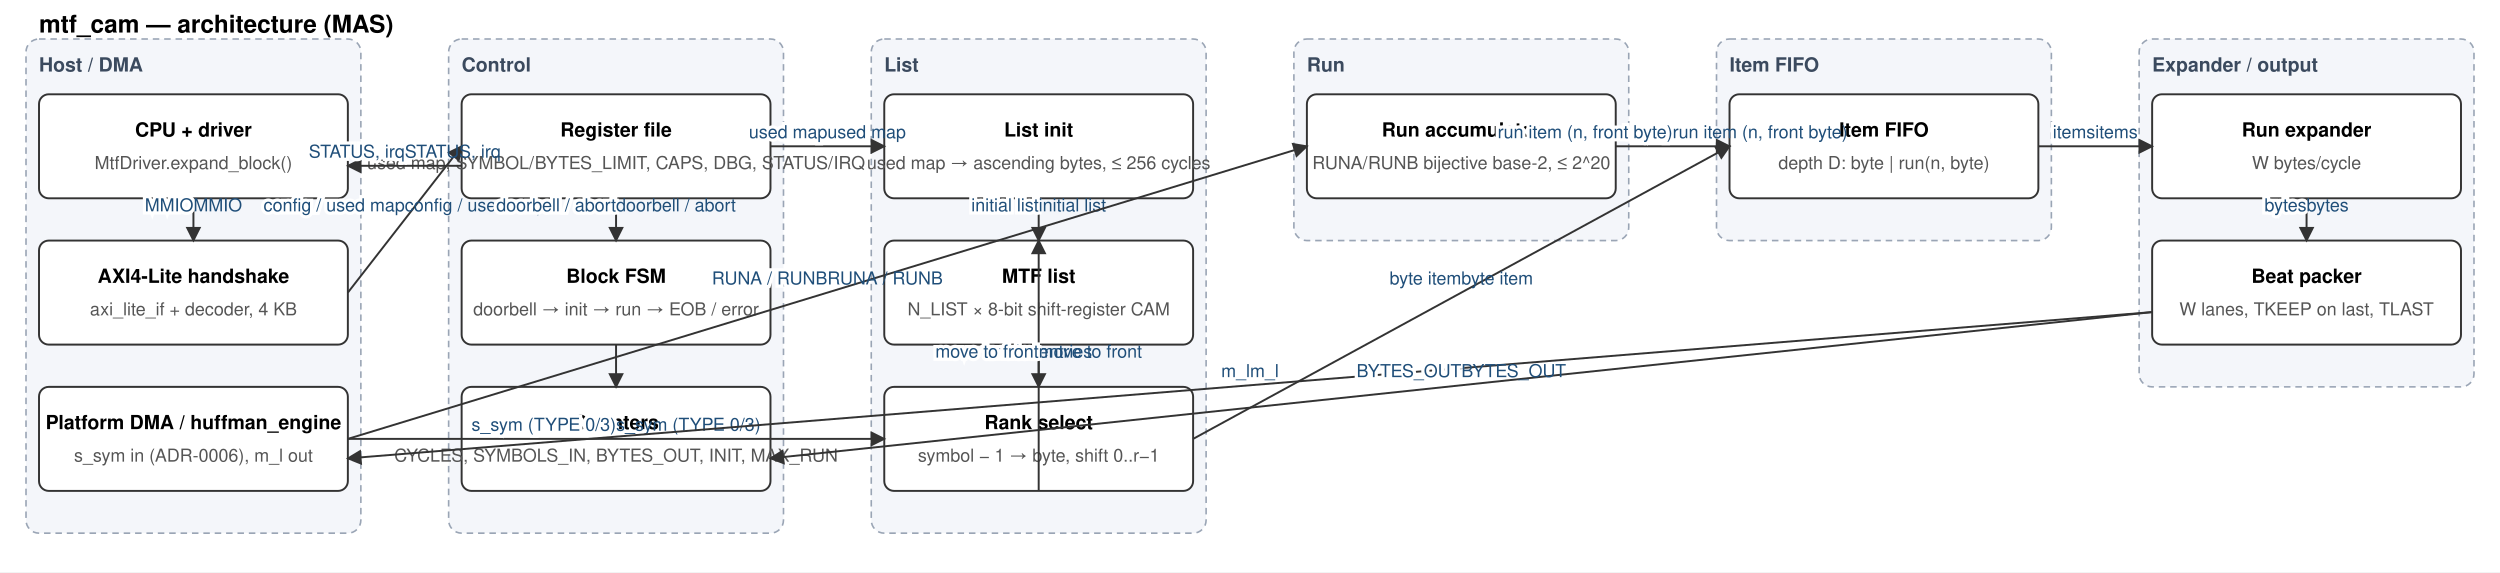
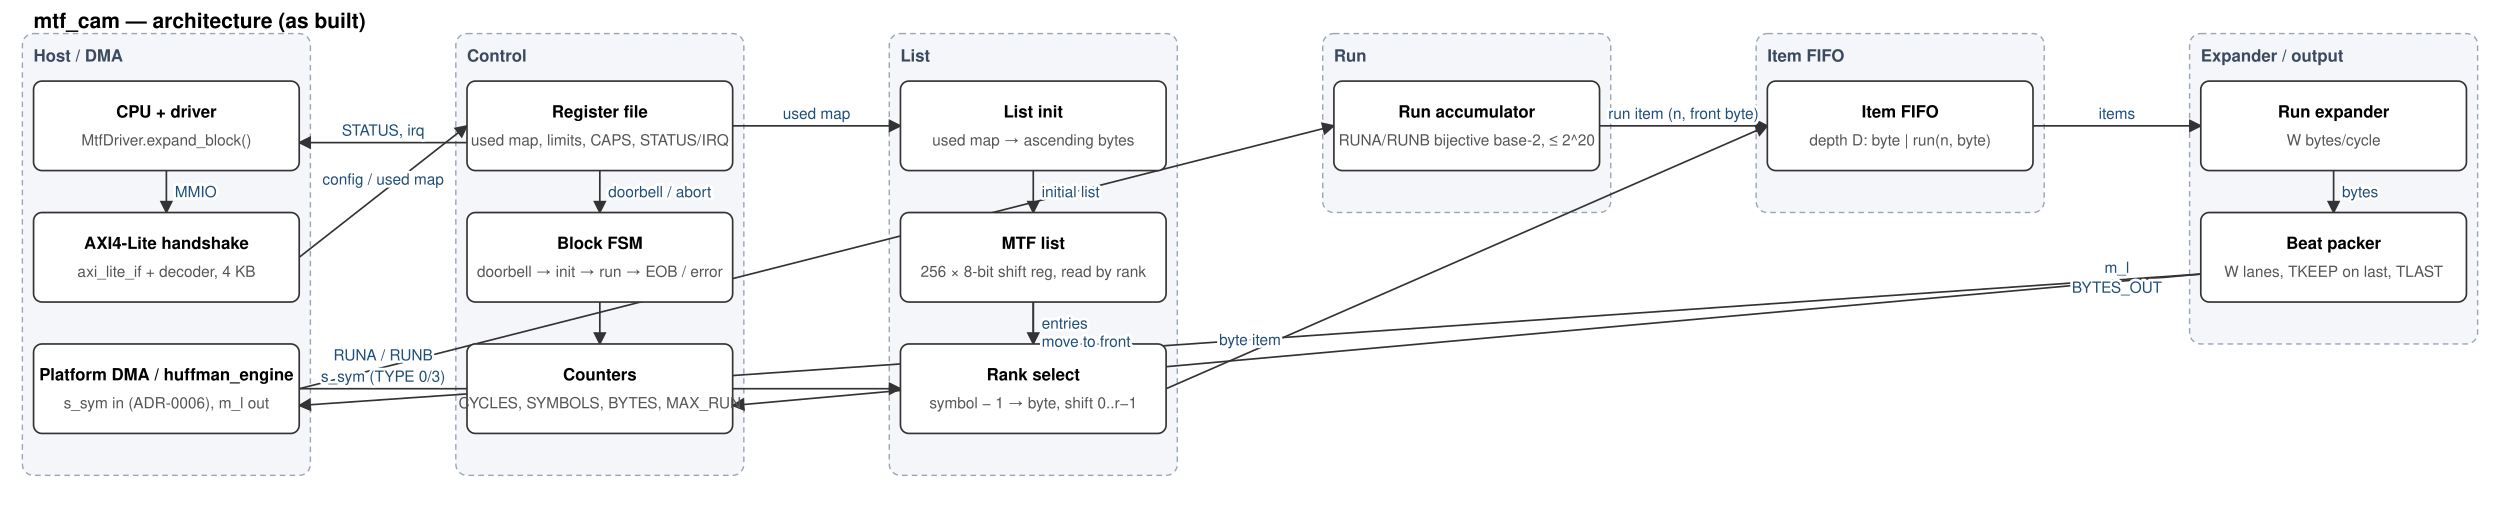
- <svg xmlns="http://www.w3.org/2000/svg" width="1538" height="352" viewBox="0 0 1538 352" font-family="Helvetica, Arial, sans-serif" font-size="12">
+ <svg xmlns="http://www.w3.org/2000/svg" width="1788" height="364" viewBox="0 0 1788 364" font-family="Helvetica, Arial, sans-serif" font-size="12">
  <defs>
    <marker id="arr" markerWidth="8" markerHeight="8" refX="7" refY="4" orient="auto">
      <path d="M0,0 L8,4 L0,8 z" fill="#333" />
    </marker>
  </defs>
-   <rect width="1538" height="352" fill="#ffffff" />
-   <text x="24" y="20" font-size="15" font-weight="bold">mtf_cam — architecture (MAS)</text>
-   <rect x="16" y="24" width="206" height="304" rx="8" fill="#f4f6fa" stroke="#9aa5b5" stroke-dasharray="4 3" />
+   <rect width="1788" height="364" fill="#ffffff" />
+   <text x="24" y="20" font-size="15" font-weight="bold">mtf_cam — architecture (as built)</text>
+   <rect x="16" y="24" width="206" height="316" rx="8" fill="#f4f6fa" stroke="#9aa5b5" stroke-dasharray="4 3" />
  <text x="24" y="44" font-weight="bold" fill="#3b4a5e">Host / DMA</text>
+   <rect x="326" y="24" width="206" height="316" rx="8" fill="#f4f6fa" stroke="#9aa5b5" stroke-dasharray="4 3" />
+   <text x="334" y="44" font-weight="bold" fill="#3b4a5e">Control</text>
+   <rect x="636" y="24" width="206" height="316" rx="8" fill="#f4f6fa" stroke="#9aa5b5" stroke-dasharray="4 3" />
+   <text x="644" y="44" font-weight="bold" fill="#3b4a5e">List</text>
+   <rect x="946" y="24" width="206" height="128" rx="8" fill="#f4f6fa" stroke="#9aa5b5" stroke-dasharray="4 3" />
+   <text x="954" y="44" font-weight="bold" fill="#3b4a5e">Run</text>
+   <rect x="1256" y="24" width="206" height="128" rx="8" fill="#f4f6fa" stroke="#9aa5b5" stroke-dasharray="4 3" />
+   <text x="1264" y="44" font-weight="bold" fill="#3b4a5e">Item FIFO</text>
+   <rect x="1566" y="24" width="206" height="222" rx="8" fill="#f4f6fa" stroke="#9aa5b5" stroke-dasharray="4 3" />
+   <text x="1574" y="44" font-weight="bold" fill="#3b4a5e">Expander / output</text>
+   <line x1="119.0" y1="122" x2="119.0" y2="152" stroke="#333" stroke-width="1.2" marker-end="url(#arr)" />
+   <line x1="214" y1="184.0" x2="334" y2="90.0" stroke="#333" stroke-width="1.2" marker-end="url(#arr)" />
+   <line x1="334" y1="102.0" x2="214" y2="102.0" stroke="#333" stroke-width="1.2" marker-end="url(#arr)" />
+   <line x1="429.0" y1="122" x2="429.0" y2="152" stroke="#333" stroke-width="1.2" marker-end="url(#arr)" />
+   <line x1="429.0" y1="216" x2="429.0" y2="246" stroke="#333" stroke-width="1.2" marker-end="url(#arr)" />
+   <line x1="524" y1="90.0" x2="644" y2="90.0" stroke="#333" stroke-width="1.2" marker-end="url(#arr)" />
+   <line x1="739.0" y1="122" x2="739.0" y2="152" stroke="#333" stroke-width="1.2" marker-end="url(#arr)" />
+   <line x1="214" y1="278.0" x2="644" y2="278.0" stroke="#333" stroke-width="1.2" marker-end="url(#arr)" />
+   <line x1="739.0" y1="216" x2="739.0" y2="246" stroke="#333" stroke-width="1.2" marker-end="url(#arr)" />
+   <line x1="739.0" y1="310" x2="739.0" y2="152" stroke="#333" stroke-width="1.2" marker-end="url(#arr)" />
+   <line x1="214" y1="278.0" x2="954" y2="90.0" stroke="#333" stroke-width="1.2" marker-end="url(#arr)" />
+   <line x1="834" y1="278.0" x2="1264" y2="90.0" stroke="#333" stroke-width="1.2" marker-end="url(#arr)" />
+   <line x1="1144" y1="90.0" x2="1264" y2="90.0" stroke="#333" stroke-width="1.2" marker-end="url(#arr)" />
+   <line x1="1454" y1="90.0" x2="1574" y2="90.0" stroke="#333" stroke-width="1.2" marker-end="url(#arr)" />
+   <line x1="1669.0" y1="122" x2="1669.0" y2="152" stroke="#333" stroke-width="1.2" marker-end="url(#arr)" />
+   <line x1="1574" y1="196.0" x2="214" y2="290.0" stroke="#333" stroke-width="1.2" marker-end="url(#arr)" />
+   <line x1="1574" y1="196.0" x2="524" y2="290.0" stroke="#333" stroke-width="1.2" marker-end="url(#arr)" />
  <rect x="24" y="58" width="190" height="64" rx="6" fill="#ffffff" stroke="#333" stroke-width="1.2" />
  <text x="119.0" y="84" text-anchor="middle" font-weight="bold">CPU + driver</text>
  <text x="119.0" y="104" text-anchor="middle" fill="#555" font-size="11">MtfDriver.expand_block()</text>
-   <rect x="24" y="148" width="190" height="64" rx="6" fill="#ffffff" stroke="#333" stroke-width="1.2" />
-   <text x="119.0" y="174" text-anchor="middle" font-weight="bold">AXI4-Lite handshake</text>
-   <text x="119.0" y="194" text-anchor="middle" fill="#555" font-size="11">axi_lite_if + decoder, 4 KB</text>
-   <rect x="24" y="238" width="190" height="64" rx="6" fill="#ffffff" stroke="#333" stroke-width="1.2" />
-   <text x="119.0" y="264" text-anchor="middle" font-weight="bold">Platform DMA / huffman_engine</text>
-   <text x="119.0" y="284" text-anchor="middle" fill="#555" font-size="11">s_sym in (ADR-0006), m_l out</text>
-   <rect x="276" y="24" width="206" height="304" rx="8" fill="#f4f6fa" stroke="#9aa5b5" stroke-dasharray="4 3" />
-   <text x="284" y="44" font-weight="bold" fill="#3b4a5e">Control</text>
-   <rect x="284" y="58" width="190" height="64" rx="6" fill="#ffffff" stroke="#333" stroke-width="1.2" />
-   <text x="379.0" y="84" text-anchor="middle" font-weight="bold">Register file</text>
-   <text x="379.0" y="104" text-anchor="middle" fill="#555" font-size="11">used map, SYMBOL/BYTES_LIMIT, CAPS, DBG, STATUS/IRQ</text>
-   <rect x="284" y="148" width="190" height="64" rx="6" fill="#ffffff" stroke="#333" stroke-width="1.2" />
-   <text x="379.0" y="174" text-anchor="middle" font-weight="bold">Block FSM</text>
-   <text x="379.0" y="194" text-anchor="middle" fill="#555" font-size="11">doorbell → init → run → EOB / error</text>
-   <rect x="284" y="238" width="190" height="64" rx="6" fill="#ffffff" stroke="#333" stroke-width="1.2" />
-   <text x="379.0" y="264" text-anchor="middle" font-weight="bold">Counters</text>
-   <text x="379.0" y="284" text-anchor="middle" fill="#555" font-size="11">CYCLES, SYMBOLS_IN, BYTES_OUT, INIT, MAX_RUN</text>
-   <rect x="536" y="24" width="206" height="304" rx="8" fill="#f4f6fa" stroke="#9aa5b5" stroke-dasharray="4 3" />
-   <text x="544" y="44" font-weight="bold" fill="#3b4a5e">List</text>
-   <rect x="544" y="58" width="190" height="64" rx="6" fill="#ffffff" stroke="#333" stroke-width="1.2" />
-   <text x="639.0" y="84" text-anchor="middle" font-weight="bold">List init</text>
-   <text x="639.0" y="104" text-anchor="middle" fill="#555" font-size="11">used map → ascending bytes, ≤ 256 cycles</text>
-   <rect x="544" y="148" width="190" height="64" rx="6" fill="#ffffff" stroke="#333" stroke-width="1.2" />
-   <text x="639.0" y="174" text-anchor="middle" font-weight="bold">MTF list</text>
-   <text x="639.0" y="194" text-anchor="middle" fill="#555" font-size="11">N_LIST × 8-bit shift-register CAM</text>
-   <rect x="544" y="238" width="190" height="64" rx="6" fill="#ffffff" stroke="#333" stroke-width="1.2" />
-   <text x="639.0" y="264" text-anchor="middle" font-weight="bold">Rank select</text>
-   <text x="639.0" y="284" text-anchor="middle" fill="#555" font-size="11">symbol − 1 → byte, shift 0..r−1</text>
-   <rect x="796" y="24" width="206" height="124" rx="8" fill="#f4f6fa" stroke="#9aa5b5" stroke-dasharray="4 3" />
-   <text x="804" y="44" font-weight="bold" fill="#3b4a5e">Run</text>
-   <rect x="804" y="58" width="190" height="64" rx="6" fill="#ffffff" stroke="#333" stroke-width="1.2" />
-   <text x="899.0" y="84" text-anchor="middle" font-weight="bold">Run accumulator</text>
-   <text x="899.0" y="104" text-anchor="middle" fill="#555" font-size="11">RUNA/RUNB bijective base-2, ≤ 2^20</text>
-   <rect x="1056" y="24" width="206" height="124" rx="8" fill="#f4f6fa" stroke="#9aa5b5" stroke-dasharray="4 3" />
-   <text x="1064" y="44" font-weight="bold" fill="#3b4a5e">Item FIFO</text>
-   <rect x="1064" y="58" width="190" height="64" rx="6" fill="#ffffff" stroke="#333" stroke-width="1.2" />
-   <text x="1159.0" y="84" text-anchor="middle" font-weight="bold">Item FIFO</text>
-   <text x="1159.0" y="104" text-anchor="middle" fill="#555" font-size="11">depth D: byte | run(n, byte)</text>
-   <rect x="1316" y="24" width="206" height="214" rx="8" fill="#f4f6fa" stroke="#9aa5b5" stroke-dasharray="4 3" />
-   <text x="1324" y="44" font-weight="bold" fill="#3b4a5e">Expander / output</text>
-   <rect x="1324" y="58" width="190" height="64" rx="6" fill="#ffffff" stroke="#333" stroke-width="1.2" />
-   <text x="1419.0" y="84" text-anchor="middle" font-weight="bold">Run expander</text>
-   <text x="1419.0" y="104" text-anchor="middle" fill="#555" font-size="11">W bytes/cycle</text>
-   <rect x="1324" y="148" width="190" height="64" rx="6" fill="#ffffff" stroke="#333" stroke-width="1.2" />
-   <text x="1419.0" y="174" text-anchor="middle" font-weight="bold">Beat packer</text>
-   <text x="1419.0" y="194" text-anchor="middle" fill="#555" font-size="11">W lanes, TKEEP on last, TLAST</text>
-   <line x1="119.0" y1="122" x2="119.0" y2="148" stroke="#333" stroke-width="1.2" marker-end="url(#arr)" />
-   <text x="119.0" y="130.0" text-anchor="middle" font-size="11" fill="#1f4e79">
-     <tspan style="paint-order:stroke" stroke="#fff" stroke-width="4">MMIO</tspan>MMIO</text>
-   <line x1="214" y1="180.0" x2="284" y2="90.0" stroke="#333" stroke-width="1.2" marker-end="url(#arr)" />
-   <text x="249.0" y="130.0" text-anchor="middle" font-size="11" fill="#1f4e79">
-     <tspan style="paint-order:stroke" stroke="#fff" stroke-width="4">config / used map</tspan>config / used map</text>
-   <line x1="284" y1="102.0" x2="214" y2="102.0" stroke="#333" stroke-width="1.2" marker-end="url(#arr)" />
-   <text x="249.0" y="97.0" text-anchor="middle" font-size="11" fill="#1f4e79">
-     <tspan style="paint-order:stroke" stroke="#fff" stroke-width="4">STATUS, irq</tspan>STATUS, irq</text>
-   <line x1="379.0" y1="122" x2="379.0" y2="148" stroke="#333" stroke-width="1.2" marker-end="url(#arr)" />
-   <text x="379.0" y="130.0" text-anchor="middle" font-size="11" fill="#1f4e79">
-     <tspan style="paint-order:stroke" stroke="#fff" stroke-width="4">doorbell / abort</tspan>doorbell / abort</text>
-   <line x1="379.0" y1="212" x2="379.0" y2="238" stroke="#333" stroke-width="1.2" marker-end="url(#arr)" />
-   <line x1="474" y1="90.0" x2="544" y2="90.0" stroke="#333" stroke-width="1.2" marker-end="url(#arr)" />
-   <text x="509.0" y="85.0" text-anchor="middle" font-size="11" fill="#1f4e79">
-     <tspan style="paint-order:stroke" stroke="#fff" stroke-width="4">used map</tspan>used map</text>
-   <line x1="639.0" y1="122" x2="639.0" y2="148" stroke="#333" stroke-width="1.2" marker-end="url(#arr)" />
-   <text x="639.0" y="130.0" text-anchor="middle" font-size="11" fill="#1f4e79">
-     <tspan style="paint-order:stroke" stroke="#fff" stroke-width="4">initial list</tspan>initial list</text>
-   <line x1="214" y1="270.0" x2="544" y2="270.0" stroke="#333" stroke-width="1.2" marker-end="url(#arr)" />
-   <text x="379.0" y="265.0" text-anchor="middle" font-size="11" fill="#1f4e79">
-     <tspan style="paint-order:stroke" stroke="#fff" stroke-width="4">s_sym (TYPE 0/3)</tspan>s_sym (TYPE 0/3)</text>
-   <line x1="639.0" y1="212" x2="639.0" y2="238" stroke="#333" stroke-width="1.2" marker-end="url(#arr)" />
-   <text x="639.0" y="220.0" text-anchor="middle" font-size="11" fill="#1f4e79">
-     <tspan style="paint-order:stroke" stroke="#fff" stroke-width="4">entries</tspan>entries</text>
-   <line x1="639.0" y1="302" x2="639.0" y2="148" stroke="#333" stroke-width="1.2" marker-end="url(#arr)" />
-   <text x="639.0" y="220.0" text-anchor="middle" font-size="11" fill="#1f4e79">
-     <tspan style="paint-order:stroke" stroke="#fff" stroke-width="4">move to front</tspan>move to front</text>
-   <line x1="214" y1="270.0" x2="804" y2="90.0" stroke="#333" stroke-width="1.2" marker-end="url(#arr)" />
-   <text x="509.0" y="175.0" text-anchor="middle" font-size="11" fill="#1f4e79">
-     <tspan style="paint-order:stroke" stroke="#fff" stroke-width="4">RUNA / RUNB</tspan>RUNA / RUNB</text>
-   <line x1="734" y1="270.0" x2="1064" y2="90.0" stroke="#333" stroke-width="1.2" marker-end="url(#arr)" />
-   <text x="899.0" y="175.0" text-anchor="middle" font-size="11" fill="#1f4e79">
-     <tspan style="paint-order:stroke" stroke="#fff" stroke-width="4">byte item</tspan>byte item</text>
-   <line x1="994" y1="90.0" x2="1064" y2="90.0" stroke="#333" stroke-width="1.2" marker-end="url(#arr)" />
-   <text x="1029.0" y="85.0" text-anchor="middle" font-size="11" fill="#1f4e79">
-     <tspan style="paint-order:stroke" stroke="#fff" stroke-width="4">run item (n, front byte)</tspan>run item (n, front byte)</text>
-   <line x1="1254" y1="90.0" x2="1324" y2="90.0" stroke="#333" stroke-width="1.2" marker-end="url(#arr)" />
-   <text x="1289.0" y="85.0" text-anchor="middle" font-size="11" fill="#1f4e79">
-     <tspan style="paint-order:stroke" stroke="#fff" stroke-width="4">items</tspan>items</text>
-   <line x1="1419.0" y1="122" x2="1419.0" y2="148" stroke="#333" stroke-width="1.2" marker-end="url(#arr)" />
-   <text x="1419.0" y="130.0" text-anchor="middle" font-size="11" fill="#1f4e79">
-     <tspan style="paint-order:stroke" stroke="#fff" stroke-width="4">bytes</tspan>bytes</text>
-   <line x1="1324" y1="192.0" x2="214" y2="282.0" stroke="#333" stroke-width="1.2" marker-end="url(#arr)" />
-   <text x="769.0" y="232.0" text-anchor="middle" font-size="11" fill="#1f4e79">
-     <tspan style="paint-order:stroke" stroke="#fff" stroke-width="4">m_l</tspan>m_l</text>
-   <line x1="1324" y1="192.0" x2="474" y2="282.0" stroke="#333" stroke-width="1.2" marker-end="url(#arr)" />
-   <text x="899.0" y="232.0" text-anchor="middle" font-size="11" fill="#1f4e79">
-     <tspan style="paint-order:stroke" stroke="#fff" stroke-width="4">BYTES_OUT</tspan>BYTES_OUT</text>
+   <rect x="24" y="152" width="190" height="64" rx="6" fill="#ffffff" stroke="#333" stroke-width="1.2" />
+   <text x="119.0" y="178" text-anchor="middle" font-weight="bold">AXI4-Lite handshake</text>
+   <text x="119.0" y="198" text-anchor="middle" fill="#555" font-size="11">axi_lite_if + decoder, 4 KB</text>
+   <rect x="24" y="246" width="190" height="64" rx="6" fill="#ffffff" stroke="#333" stroke-width="1.2" />
+   <text x="119.0" y="272" text-anchor="middle" font-weight="bold">Platform DMA / huffman_engine</text>
+   <text x="119.0" y="292" text-anchor="middle" fill="#555" font-size="11">s_sym in (ADR-0006), m_l out</text>
+   <rect x="334" y="58" width="190" height="64" rx="6" fill="#ffffff" stroke="#333" stroke-width="1.2" />
+   <text x="429.0" y="84" text-anchor="middle" font-weight="bold">Register file</text>
+   <text x="429.0" y="104" text-anchor="middle" fill="#555" font-size="11">used map, limits, CAPS, STATUS/IRQ</text>
+   <rect x="334" y="152" width="190" height="64" rx="6" fill="#ffffff" stroke="#333" stroke-width="1.2" />
+   <text x="429.0" y="178" text-anchor="middle" font-weight="bold">Block FSM</text>
+   <text x="429.0" y="198" text-anchor="middle" fill="#555" font-size="11">doorbell → init → run → EOB / error</text>
+   <rect x="334" y="246" width="190" height="64" rx="6" fill="#ffffff" stroke="#333" stroke-width="1.2" />
+   <text x="429.0" y="272" text-anchor="middle" font-weight="bold">Counters</text>
+   <text x="429.0" y="292" text-anchor="middle" fill="#555" font-size="11">CYCLES, SYMBOLS, BYTES, MAX_RUN</text>
+   <rect x="644" y="58" width="190" height="64" rx="6" fill="#ffffff" stroke="#333" stroke-width="1.2" />
+   <text x="739.0" y="84" text-anchor="middle" font-weight="bold">List init</text>
+   <text x="739.0" y="104" text-anchor="middle" fill="#555" font-size="11">used map → ascending bytes</text>
+   <rect x="644" y="152" width="190" height="64" rx="6" fill="#ffffff" stroke="#333" stroke-width="1.2" />
+   <text x="739.0" y="178" text-anchor="middle" font-weight="bold">MTF list</text>
+   <text x="739.0" y="198" text-anchor="middle" fill="#555" font-size="11">256 × 8-bit shift reg, read by rank</text>
+   <rect x="644" y="246" width="190" height="64" rx="6" fill="#ffffff" stroke="#333" stroke-width="1.2" />
+   <text x="739.0" y="272" text-anchor="middle" font-weight="bold">Rank select</text>
+   <text x="739.0" y="292" text-anchor="middle" fill="#555" font-size="11">symbol − 1 → byte, shift 0..r−1</text>
+   <rect x="954" y="58" width="190" height="64" rx="6" fill="#ffffff" stroke="#333" stroke-width="1.2" />
+   <text x="1049.0" y="84" text-anchor="middle" font-weight="bold">Run accumulator</text>
+   <text x="1049.0" y="104" text-anchor="middle" fill="#555" font-size="11">RUNA/RUNB bijective base-2, ≤ 2^20</text>
+   <rect x="1264" y="58" width="190" height="64" rx="6" fill="#ffffff" stroke="#333" stroke-width="1.2" />
+   <text x="1359.0" y="84" text-anchor="middle" font-weight="bold">Item FIFO</text>
+   <text x="1359.0" y="104" text-anchor="middle" fill="#555" font-size="11">depth D: byte | run(n, byte)</text>
+   <rect x="1574" y="58" width="190" height="64" rx="6" fill="#ffffff" stroke="#333" stroke-width="1.2" />
+   <text x="1669.0" y="84" text-anchor="middle" font-weight="bold">Run expander</text>
+   <text x="1669.0" y="104" text-anchor="middle" fill="#555" font-size="11">W bytes/cycle</text>
+   <rect x="1574" y="152" width="190" height="64" rx="6" fill="#ffffff" stroke="#333" stroke-width="1.2" />
+   <text x="1669.0" y="178" text-anchor="middle" font-weight="bold">Beat packer</text>
+   <text x="1669.0" y="198" text-anchor="middle" fill="#555" font-size="11">W lanes, TKEEP on last, TLAST</text>
+   <text x="125.0" y="141.0" text-anchor="start" font-size="11" fill="#fff" stroke="#fff" stroke-width="4" stroke-linejoin="round">MMIO</text>
+   <text x="125.0" y="141.0" text-anchor="start" font-size="11" fill="#1f4e79">MMIO</text>
+   <text x="274.0" y="132.0" text-anchor="middle" font-size="11" fill="#fff" stroke="#fff" stroke-width="4" stroke-linejoin="round">config / used map</text>
+   <text x="274.0" y="132.0" text-anchor="middle" font-size="11" fill="#1f4e79">config / used map</text>
+   <text x="274.0" y="97.0" text-anchor="middle" font-size="11" fill="#fff" stroke="#fff" stroke-width="4" stroke-linejoin="round">STATUS, irq</text>
+   <text x="274.0" y="97.0" text-anchor="middle" font-size="11" fill="#1f4e79">STATUS, irq</text>
+   <text x="435.0" y="141.0" text-anchor="start" font-size="11" fill="#fff" stroke="#fff" stroke-width="4" stroke-linejoin="round">doorbell / abort</text>
+   <text x="435.0" y="141.0" text-anchor="start" font-size="11" fill="#1f4e79">doorbell / abort</text>
+   <text x="584.0" y="85.0" text-anchor="middle" font-size="11" fill="#fff" stroke="#fff" stroke-width="4" stroke-linejoin="round">used map</text>
+   <text x="584.0" y="85.0" text-anchor="middle" font-size="11" fill="#1f4e79">used map</text>
+   <text x="745.0" y="141.0" text-anchor="start" font-size="11" fill="#fff" stroke="#fff" stroke-width="4" stroke-linejoin="round">initial list</text>
+   <text x="745.0" y="141.0" text-anchor="start" font-size="11" fill="#1f4e79">initial list</text>
+   <text x="274.0" y="273.0" text-anchor="middle" font-size="11" fill="#fff" stroke="#fff" stroke-width="4" stroke-linejoin="round">s_sym (TYPE 0/3)</text>
+   <text x="274.0" y="273.0" text-anchor="middle" font-size="11" fill="#1f4e79">s_sym (TYPE 0/3)</text>
+   <text x="745.0" y="235.0" text-anchor="start" font-size="11" fill="#fff" stroke="#fff" stroke-width="4" stroke-linejoin="round">entries</text>
+   <text x="745.0" y="235.0" text-anchor="start" font-size="11" fill="#1f4e79">entries</text>
+   <text x="745.0" y="248.0" text-anchor="start" font-size="11" fill="#fff" stroke="#fff" stroke-width="4" stroke-linejoin="round">move to front</text>
+   <text x="745.0" y="248.0" text-anchor="start" font-size="11" fill="#1f4e79">move to front</text>
+   <text x="274.0" y="257.757" text-anchor="middle" font-size="11" fill="#fff" stroke="#fff" stroke-width="4" stroke-linejoin="round">RUNA / RUNB</text>
+   <text x="274.0" y="257.757" text-anchor="middle" font-size="11" fill="#1f4e79">RUNA / RUNB</text>
+   <text x="894.0" y="246.767" text-anchor="middle" font-size="11" fill="#fff" stroke="#fff" stroke-width="4" stroke-linejoin="round">byte item</text>
+   <text x="894.0" y="246.767" text-anchor="middle" font-size="11" fill="#1f4e79">byte item</text>
+   <text x="1204.0" y="85.0" text-anchor="middle" font-size="11" fill="#fff" stroke="#fff" stroke-width="4" stroke-linejoin="round">run item (n, front byte)</text>
+   <text x="1204.0" y="85.0" text-anchor="middle" font-size="11" fill="#1f4e79">run item (n, front byte)</text>
+   <text x="1514.0" y="85.0" text-anchor="middle" font-size="11" fill="#fff" stroke="#fff" stroke-width="4" stroke-linejoin="round">items</text>
+   <text x="1514.0" y="85.0" text-anchor="middle" font-size="11" fill="#1f4e79">items</text>
+   <text x="1675.0" y="141.0" text-anchor="start" font-size="11" fill="#fff" stroke="#fff" stroke-width="4" stroke-linejoin="round">bytes</text>
+   <text x="1675.0" y="141.0" text-anchor="start" font-size="11" fill="#1f4e79">bytes</text>
+   <text x="1514.0" y="195.147" text-anchor="middle" font-size="11" fill="#fff" stroke="#fff" stroke-width="4" stroke-linejoin="round">m_l</text>
+   <text x="1514.0" y="195.147" text-anchor="middle" font-size="11" fill="#1f4e79">m_l</text>
+   <text x="1514.0" y="209.371" text-anchor="middle" font-size="11" fill="#fff" stroke="#fff" stroke-width="4" stroke-linejoin="round">BYTES_OUT</text>
+   <text x="1514.0" y="209.371" text-anchor="middle" font-size="11" fill="#1f4e79">BYTES_OUT</text>
</svg>
